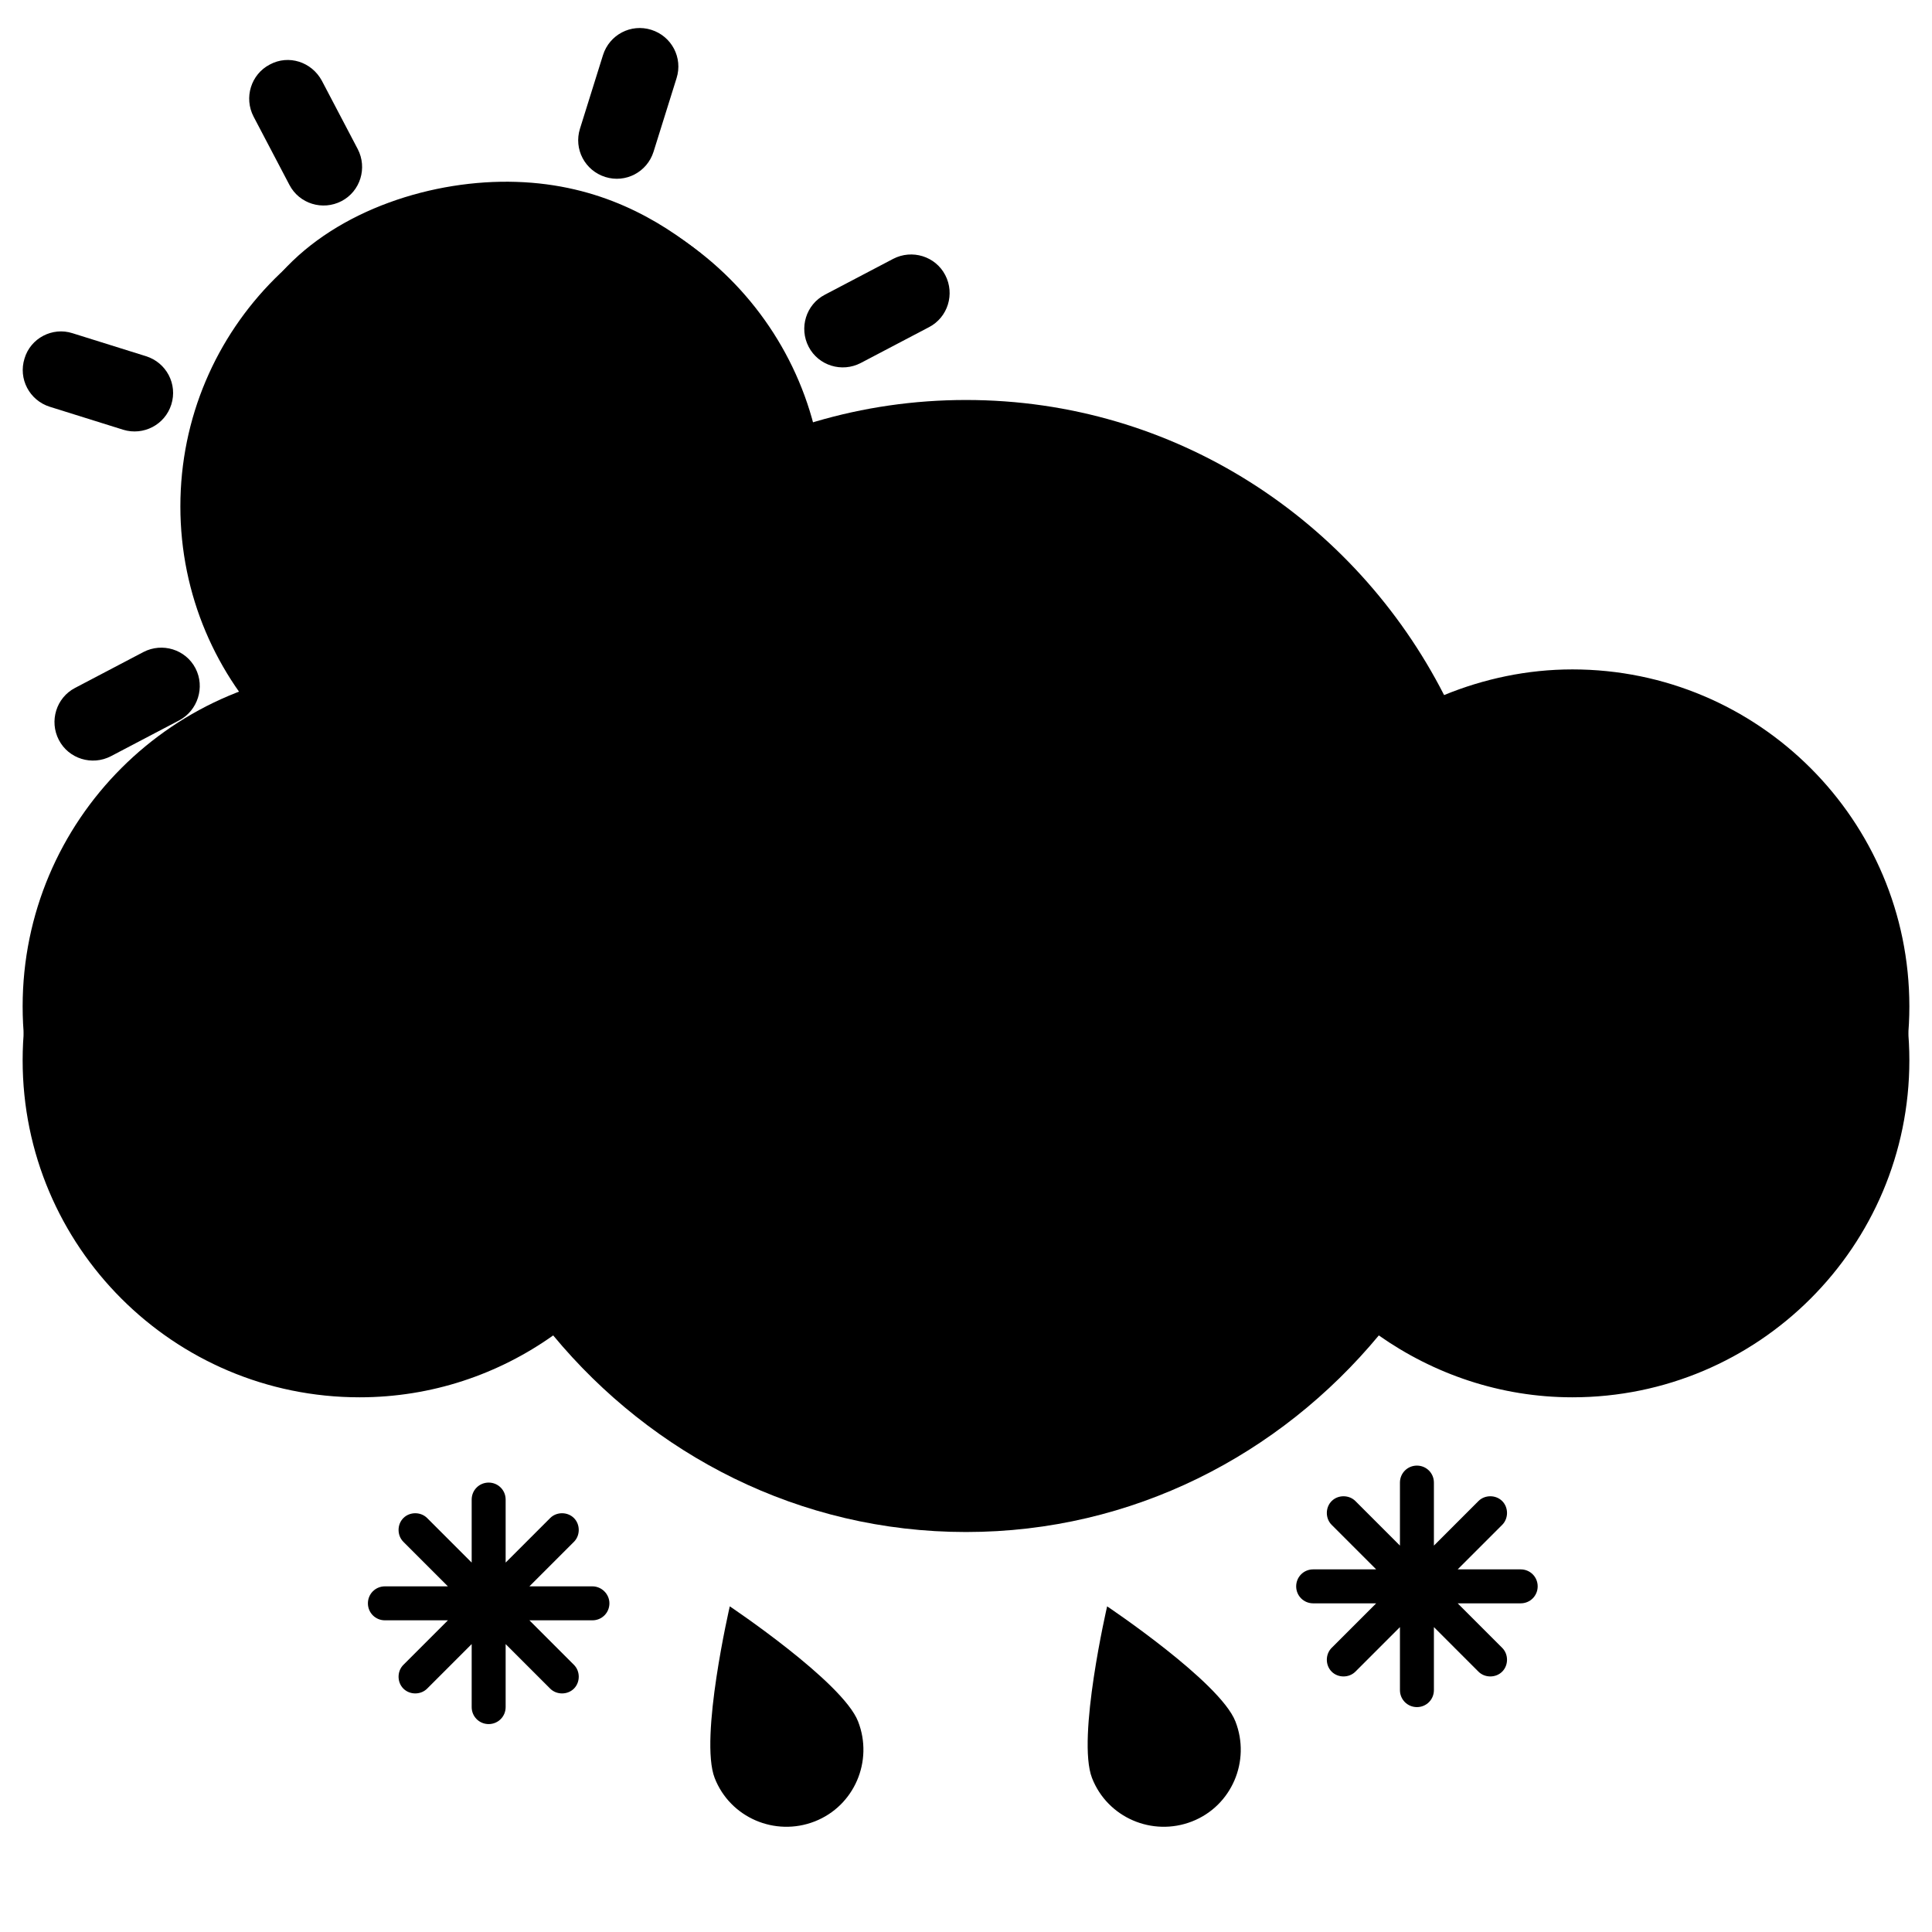
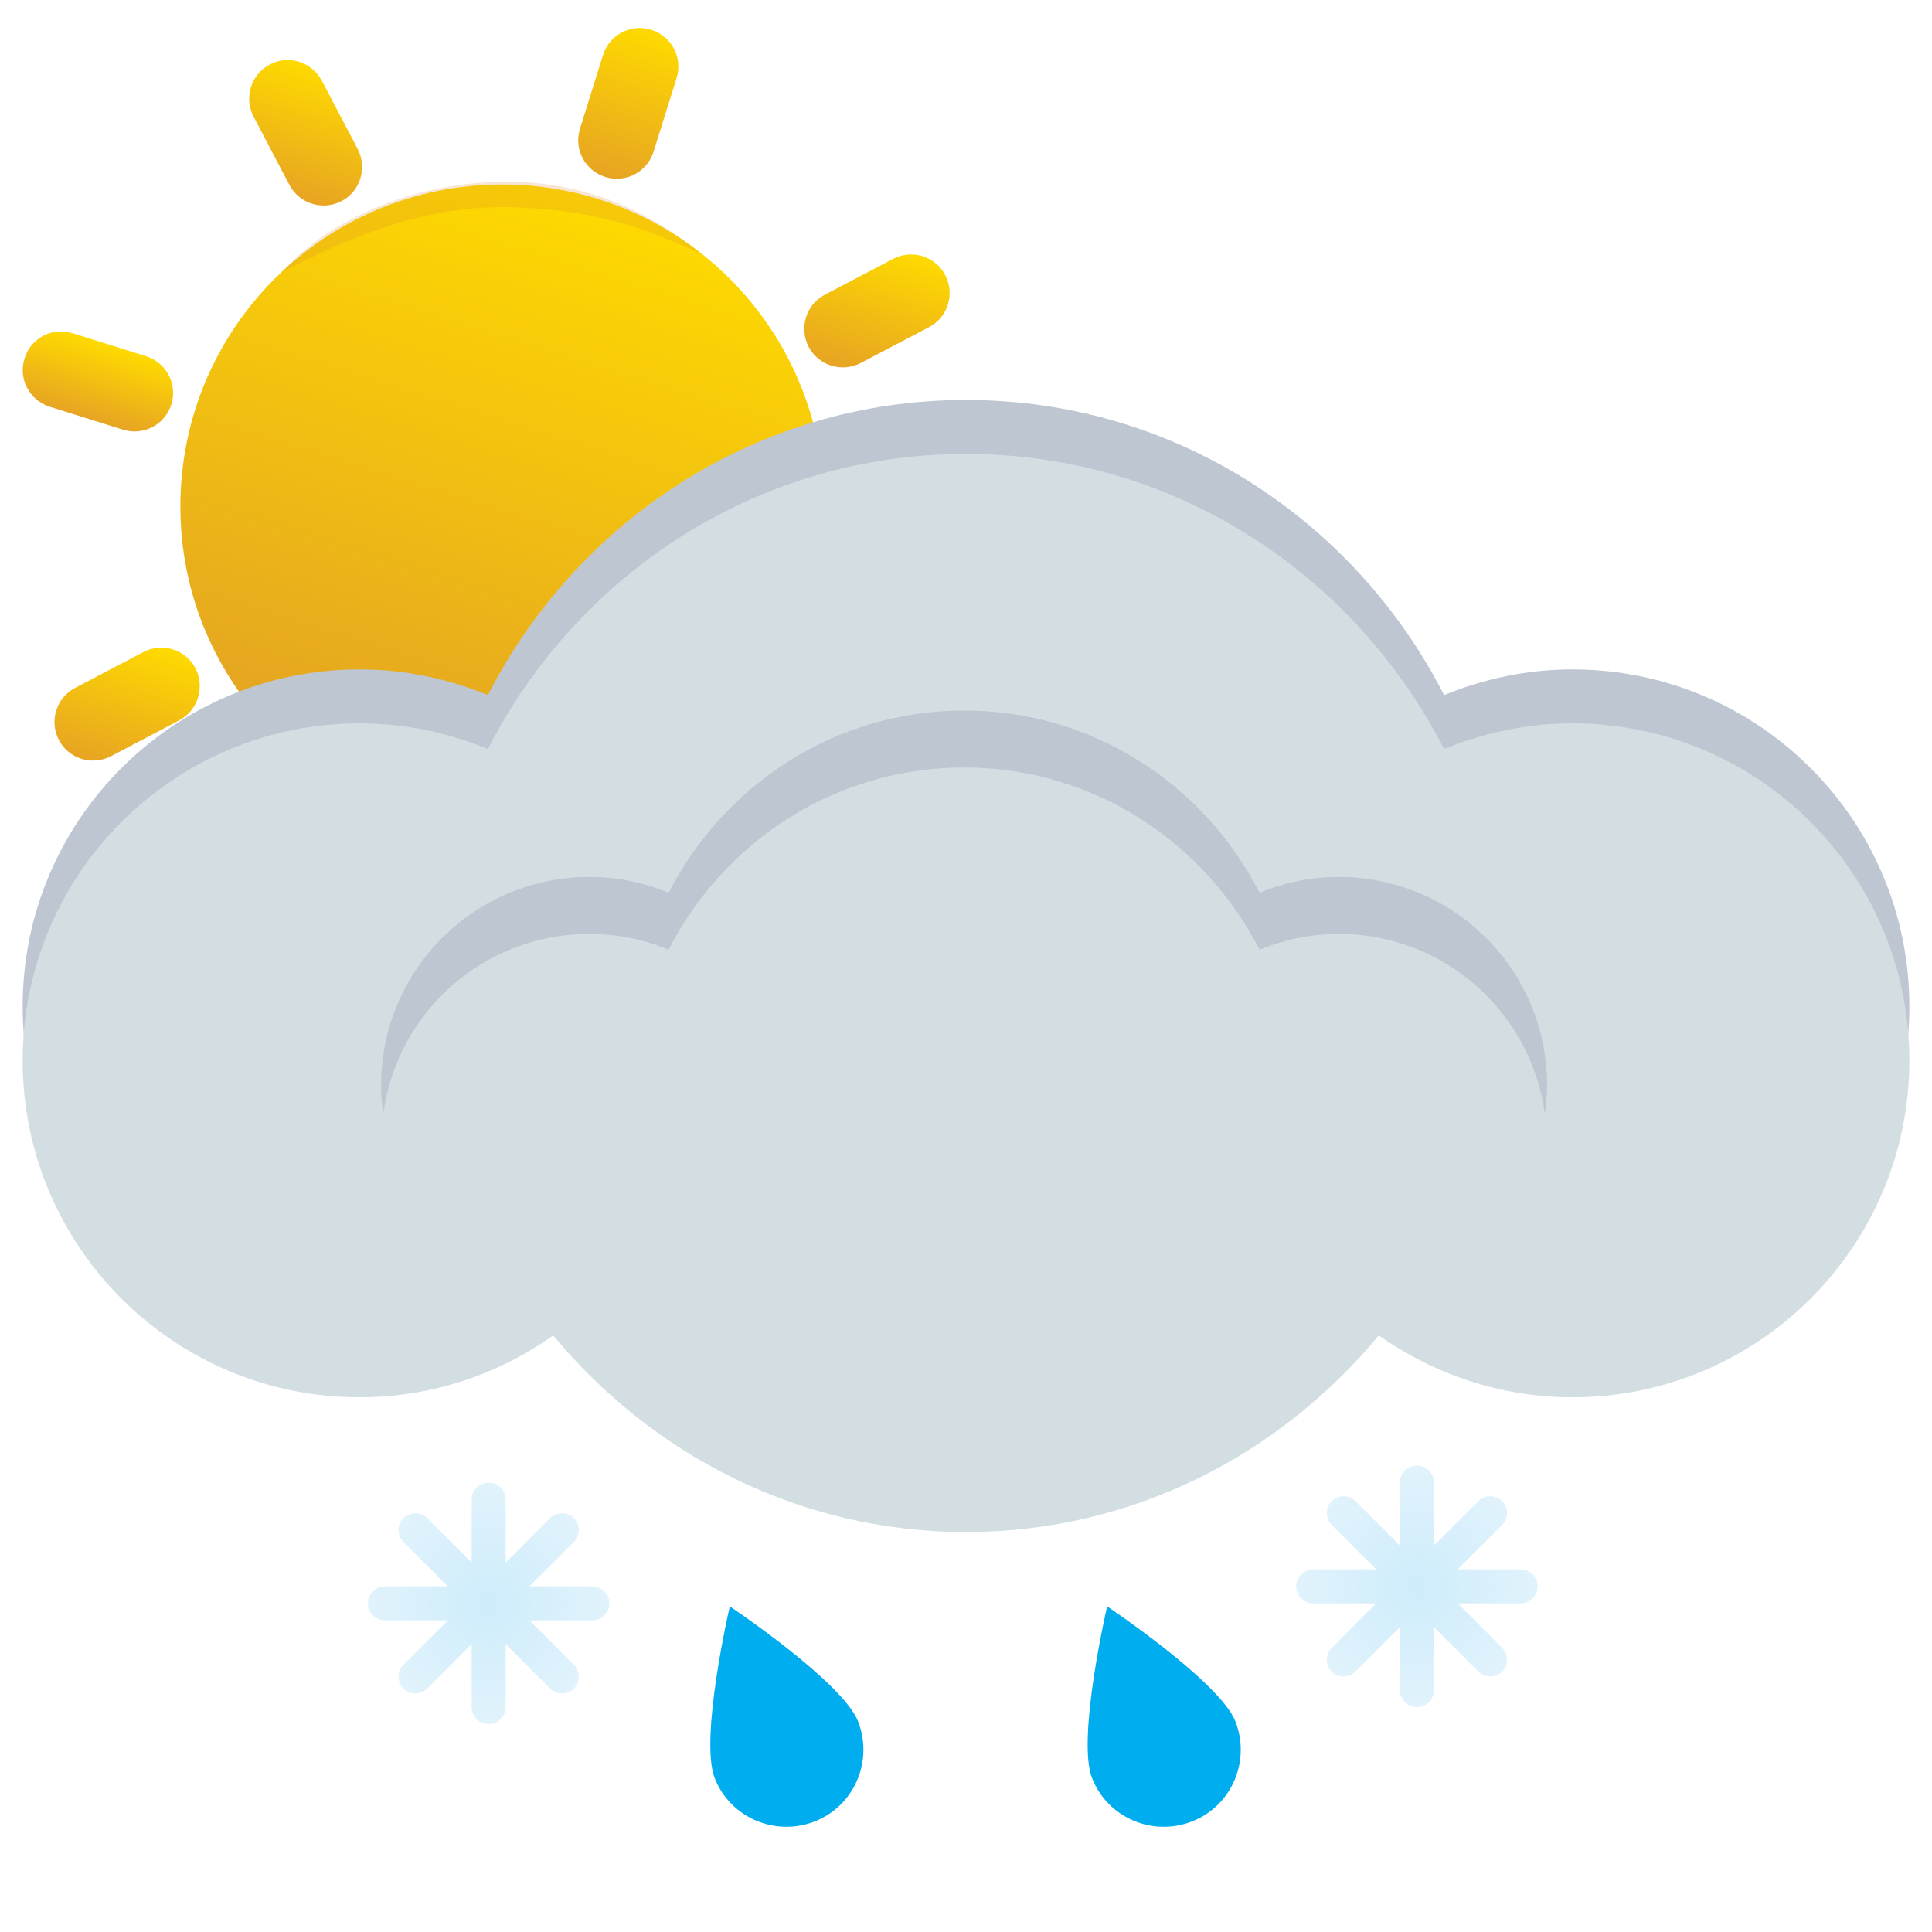
<svg xmlns="http://www.w3.org/2000/svg" version="1.1" id="Layer_1" x="0px" y="0px" viewBox="0 0 512 512" style="enable-background:new 0 0 512 512;" xml:space="preserve">
+   <style type="text/css">
+ 	.st0{fill:url(#XMLID_3_);}
+ 	.st1{fill:url(#XMLID_4_);}
+ 	.st2{fill:url(#XMLID_5_);}
+ 	.st3{fill:url(#XMLID_6_);}
+ 	.st4{fill:url(#XMLID_7_);}
+ 	.st5{fill:url(#XMLID_8_);}
+ 	.st6{fill:url(#XMLID_9_);}
+ 	.st7{fill:url(#XMLID_10_);}
+ 	.st8{fill:url(#XMLID_11_);}
+ 	.st9{opacity:0.5;fill:#D58128;enable-background:new    ;}
+ 	.st10{opacity:0.2;fill:#D58128;enable-background:new    ;}
+ 	.st11{fill:#BEC6D2;}
+ 	.st12{opacity:5.000000e-002;fill:#A7A9AC;enable-background:new    ;}
+ 	.st13{fill:#D3DEE2;}
+ 	.st14{fill:#00ADEE;}
+ 	.st15{fill:url(#XMLID_12_);}
+ 	.st16{fill:url(#XMLID_13_);}
+ </style>
  <g id="XMLID_27_">
    <linearGradient id="XMLID_3_" gradientUnits="userSpaceOnUse" x1="107.184" y1="17.736" x2="107.184" y2="188.386" gradientTransform="matrix(0.9546 0.2978 -0.2978 0.9546 61.474 3.8986)">
      <stop offset="0" style="stop-color:#FEDA00" />
      <stop offset="1" style="stop-color:#E2A025" />
    </linearGradient>
    <circle id="XMLID_496_" class="st0" cx="133.1" cy="134.2" r="85.3" />
    <linearGradient id="XMLID_4_" gradientUnits="userSpaceOnUse" x1="186.554" y1="6.591" x2="186.554" y2="41.418" gradientTransform="matrix(0.9546 0.2978 -0.2978 0.9546 61.474 3.8986)">
      <stop offset="0" style="stop-color:#FEDA00" />
      <stop offset="1" style="stop-color:#E7A423" />
    </linearGradient>
    <path id="XMLID_495_" class="st1" d="M250.5,72.9c-2.6-5-8.8-6.9-13.8-4.3l-18.1,9.5c-5,2.6-6.9,8.8-4.3,13.8   c2.6,5,8.8,6.9,13.8,4.3l18.1-9.5C251.2,84.1,253.1,77.9,250.5,72.9z" />
    <linearGradient id="XMLID_5_" gradientUnits="userSpaceOnUse" x1="27.879" y1="165.294" x2="27.879" y2="200.121" gradientTransform="matrix(0.9546 0.2978 -0.2978 0.9546 61.474 3.8986)">
      <stop offset="0" style="stop-color:#FEDA00" />
      <stop offset="1" style="stop-color:#E7A423" />
    </linearGradient>
    <path id="XMLID_494_" class="st2" d="M51.8,177.1c-2.6-5-8.8-6.9-13.8-4.3l-18.1,9.5c-5,2.6-6.9,8.8-4.3,13.8s8.8,6.9,13.8,4.3   l18.1-9.5C52.4,188.3,54.4,182.1,51.8,177.1z" />
    <linearGradient id="XMLID_6_" gradientUnits="userSpaceOnUse" x1="219.463" y1="93.15" x2="219.463" y2="113.551" gradientTransform="matrix(0.9546 0.2978 -0.2978 0.9546 61.474 3.8986)">
      <stop offset="0" style="stop-color:#FEDA00" />
      <stop offset="1" style="stop-color:#E7A423" />
    </linearGradient>
    <path id="XMLID_492_" class="st3" d="M259.7,174c1.7-5.4-1.3-11.1-6.7-12.8l-19.5-6.1c-5.4-1.7-11.1,1.3-12.8,6.7   s1.3,11.1,6.7,12.8l19.5,6.1C252.3,182.4,258,179.4,259.7,174z" />
    <linearGradient id="XMLID_7_" gradientUnits="userSpaceOnUse" x1="-4.965" y1="93.163" x2="-4.965" y2="113.582" gradientTransform="matrix(0.9546 0.2978 -0.2978 0.9546 61.474 3.8986)">
      <stop offset="0" style="stop-color:#FEDA00" />
      <stop offset="1" style="stop-color:#E7A423" />
    </linearGradient>
    <path id="XMLID_491_" class="st4" d="M45.4,107.2c1.7-5.4-1.3-11.1-6.7-12.8l-19.5-6.1C13.9,86.6,8.1,89.6,6.5,95   c-1.7,5.4,1.3,11.1,6.7,12.8l19.5,6.1C38,115.5,43.7,112.6,45.4,107.2z" />
    <linearGradient id="XMLID_8_" gradientUnits="userSpaceOnUse" x1="27.963" y1="6.601" x2="27.963" y2="41.428" gradientTransform="matrix(0.9546 0.2978 -0.2978 0.9546 61.474 3.8986)">
      <stop offset="0" style="stop-color:#FEDA00" />
      <stop offset="1" style="stop-color:#E7A423" />
    </linearGradient>
    <path id="XMLID_489_" class="st5" d="M71.5,17.1c-5,2.6-6.9,8.8-4.3,13.8L76.7,49c2.6,5,8.8,6.9,13.8,4.3s6.9-8.8,4.3-13.8   l-9.5-18.1C82.6,16.4,76.5,14.4,71.5,17.1z" />
    <linearGradient id="XMLID_9_" gradientUnits="userSpaceOnUse" x1="186.613" y1="165.282" x2="186.613" y2="200.109" gradientTransform="matrix(0.9546 0.2978 -0.2978 0.9546 61.474 3.8986)">
      <stop offset="0" style="stop-color:#FEDA00" />
      <stop offset="1" style="stop-color:#E7A423" />
    </linearGradient>
    <path id="XMLID_477_" class="st6" d="M175.7,215.8c-5,2.6-6.9,8.8-4.3,13.8l9.5,18.1c2.6,5,8.8,6.9,13.8,4.3s6.9-8.8,4.3-13.8   l-9.5-18.1C186.9,215.1,180.7,213.2,175.7,215.8z" />
    <linearGradient id="XMLID_10_" gradientUnits="userSpaceOnUse" x1="107.284" y1="195.171" x2="107.284" y2="235.972" gradientTransform="matrix(0.9546 0.2978 -0.2978 0.9546 61.474 3.8986)">
      <stop offset="0" style="stop-color:#FEDA00" />
      <stop offset="1" style="stop-color:#E7A423" />
    </linearGradient>
    <path id="XMLID_475_" class="st7" d="M93.6,261.1c5.4,1.7,11.1-1.3,12.8-6.7l6.1-19.5c1.7-5.4-1.3-11.1-6.7-12.8   c-5.4-1.7-11.1,1.3-12.8,6.7l-6.1,19.5C85.2,253.7,88.2,259.4,93.6,261.1z" />
    <linearGradient id="XMLID_11_" gradientUnits="userSpaceOnUse" x1="107.262" y1="-29.275" x2="107.262" y2="11.525" gradientTransform="matrix(0.9546 0.2978 -0.2978 0.9546 61.474 3.8986)">
      <stop offset="0" style="stop-color:#FEDA00" />
      <stop offset="1" style="stop-color:#E7A423" />
    </linearGradient>
    <path id="XMLID_474_" class="st8" d="M160.4,46.9c5.4,1.7,11.1-1.3,12.8-6.7l6.1-19.5c1.7-5.4-1.3-11.1-6.7-12.8   s-11.1,1.3-12.8,6.7l-6.1,19.5C152,39.5,155,45.2,160.4,46.9z" />
    <path id="XMLID_470_" class="st9" d="M129.3,219.1c22.1,0.7,47.7-7.3,62.9-24c-16.2,8.3-37.4,18-61.7,17.2s-37.3-6.4-50.8-12.4   C90.9,209.1,106.9,218.4,129.3,219.1z" />
    <path id="XMLID_469_" class="st10" d="M136.8,48.2c-21.9-0.7-47.2,7.3-62.2,24c16-8.3,37-18,61.1-17.3c24.1,0.8,36.8,6.4,50.2,12.4   C174.7,58.2,159,48.9,136.8,48.2z" />
  </g>
  <g id="XMLID_78_">
    <path id="XMLID_637_" class="st11" d="M416.7,177.4c-12,0-23.5,2.5-34,6.8C359.1,138,311.5,106,256,106s-103.1,32-126.7,78.2   c-10.5-4.3-21.9-6.8-34-6.8C46,177.4,6,217.4,6,266.7S46,356,95.3,356c19.1,0,36.8-6.1,51.3-16.4c26.2,31.6,65.2,52.1,109.4,52.1   s83.2-20.5,109.4-52.1c14.5,10.2,32.2,16.4,51.3,16.4c49.3,0,89.3-40,89.3-89.3S466,177.4,416.7,177.4z" />
    <path id="XMLID_636_" class="st12" d="M267.8,254.6c-96.2-9.7-186.3,3.7-257.5,33.7c8.9,40,44.5,69.9,87.1,69.9   c19.1,0,36.8-6.1,51.3-16.4c26.2,31.6,65.2,52.1,109.4,52.1s83.2-20.5,109.4-52.1c14.5,10.2,32.2,16.4,51.3,16.4   c28.6,0,54-13.5,70.4-34.5C428.6,288.3,352.3,263.1,267.8,254.6z" />
    <path id="XMLID_635_" class="st13" d="M416.7,191.7c-12,0-23.5,2.5-34,6.8c-23.7-46.2-71.2-78.2-126.7-78.2s-103.1,32-126.7,78.2   c-10.5-4.3-21.9-6.8-34-6.8C46,191.7,6,231.7,6,281s40,89.3,89.3,89.3c19.1,0,36.8-6.1,51.3-16.4C172.8,385.5,211.8,406,256,406   s83.2-20.5,109.4-52.1c14.5,10.2,32.2,16.4,51.3,16.4c49.3,0,89.3-40,89.3-89.3S466,191.7,416.7,191.7z" />
    <path id="XMLID_541_" class="st11" d="M156.2,247.5c7.5,0,14.5,1.5,21,4.2c14.6-28.6,44-48.3,78.3-48.3s63.7,19.8,78.3,48.3   c6.5-2.7,13.6-4.2,21-4.2c27.9,0,50.9,20.7,54.6,47.6c0.3-2.5,0.6-5,0.6-7.5c0-30.5-24.7-55.2-55.2-55.2c-7.4,0-14.5,1.5-21,4.2   c-14.6-28.6-44-48.3-78.3-48.3s-63.7,19.8-78.3,48.3c-6.5-2.7-13.5-4.2-21-4.2c-30.5,0-55.2,24.7-55.2,55.2c0,2.6,0.2,5.1,0.6,7.5   C105.2,268.2,128.2,247.5,156.2,247.5z" />
  </g>
  <path id="XMLID_257_" class="st14" d="M289.4,471.2c4.1,10.5,16,15.6,26.5,11.5s15.6-16,11.5-26.5s-34-30.5-34-30.5  S285.3,460.7,289.4,471.2z" />
  <radialGradient id="XMLID_12_" cx="375.5" cy="91.6" r="32" gradientTransform="matrix(1 0 0 -1 0 512)" gradientUnits="userSpaceOnUse">
    <stop offset="0" style="stop-color:#CEECFB" />
    <stop offset="1" style="stop-color:#E1F3FC" />
  </radialGradient>
  <path id="XMLID_215_" class="st15" d="M403,415.9h-16.7l11.8-11.8c1.7-1.7,1.7-4.6,0-6.3c-1.7-1.7-4.6-1.7-6.3,0L380,409.6v-16.7  c0-2.5-2-4.5-4.5-4.5s-4.5,2-4.5,4.5v16.7l-11.8-11.8c-1.7-1.7-4.6-1.7-6.3,0c-1.7,1.7-1.7,4.6,0,6.3l11.8,11.8H348  c-2.5,0-4.5,2-4.5,4.5s2,4.5,4.5,4.5h16.7l-11.8,11.8c-1.7,1.7-1.7,4.6,0,6.3c1.7,1.7,4.6,1.7,6.3,0l11.8-11.8v16.7  c0,2.5,2,4.5,4.5,4.5s4.5-2,4.5-4.5v-16.7l11.8,11.8c1.7,1.7,4.6,1.7,6.3,0c1.7-1.7,1.7-4.6,0-6.3l-11.8-11.8H403  c2.5,0,4.5-2,4.5-4.5S405.5,415.9,403,415.9z" />
  <radialGradient id="XMLID_13_" cx="129.5" cy="87.171" r="31.965" gradientTransform="matrix(1 0 0 -1 0 512)" gradientUnits="userSpaceOnUse">
    <stop offset="0" style="stop-color:#CEECFB" />
    <stop offset="1" style="stop-color:#E1F3FC" />
  </radialGradient>
  <path id="XMLID_213_" class="st16" d="M157,420.4h-16.7l11.8-11.8c1.7-1.7,1.7-4.6,0-6.3c-1.7-1.7-4.6-1.7-6.3,0L134,414.1v-16.7  c0-2.5-2-4.5-4.5-4.5s-4.5,2-4.5,4.5v16.7l-11.8-11.8c-1.7-1.7-4.6-1.7-6.3,0c-1.7,1.7-1.7,4.6,0,6.3l11.8,11.8H102  c-2.5,0-4.5,2-4.5,4.5s2,4.5,4.5,4.5h16.7l-11.8,11.8c-1.7,1.7-1.7,4.6,0,6.3c1.7,1.7,4.6,1.7,6.3,0l11.8-11.8v16.7  c0,2.5,2,4.5,4.5,4.5s4.5-2,4.5-4.5v-16.7l11.8,11.8c1.7,1.7,4.6,1.7,6.3,0s1.7-4.6,0-6.3l-11.8-11.8H157c2.5,0,4.5-2,4.5-4.5  S159.4,420.4,157,420.4z" />
  <path id="XMLID_1_" class="st14" d="M189.4,471.2c4.1,10.5,16,15.6,26.5,11.5s15.6-16,11.5-26.5s-34-30.5-34-30.5  S185.3,460.7,189.4,471.2z" />
</svg>
